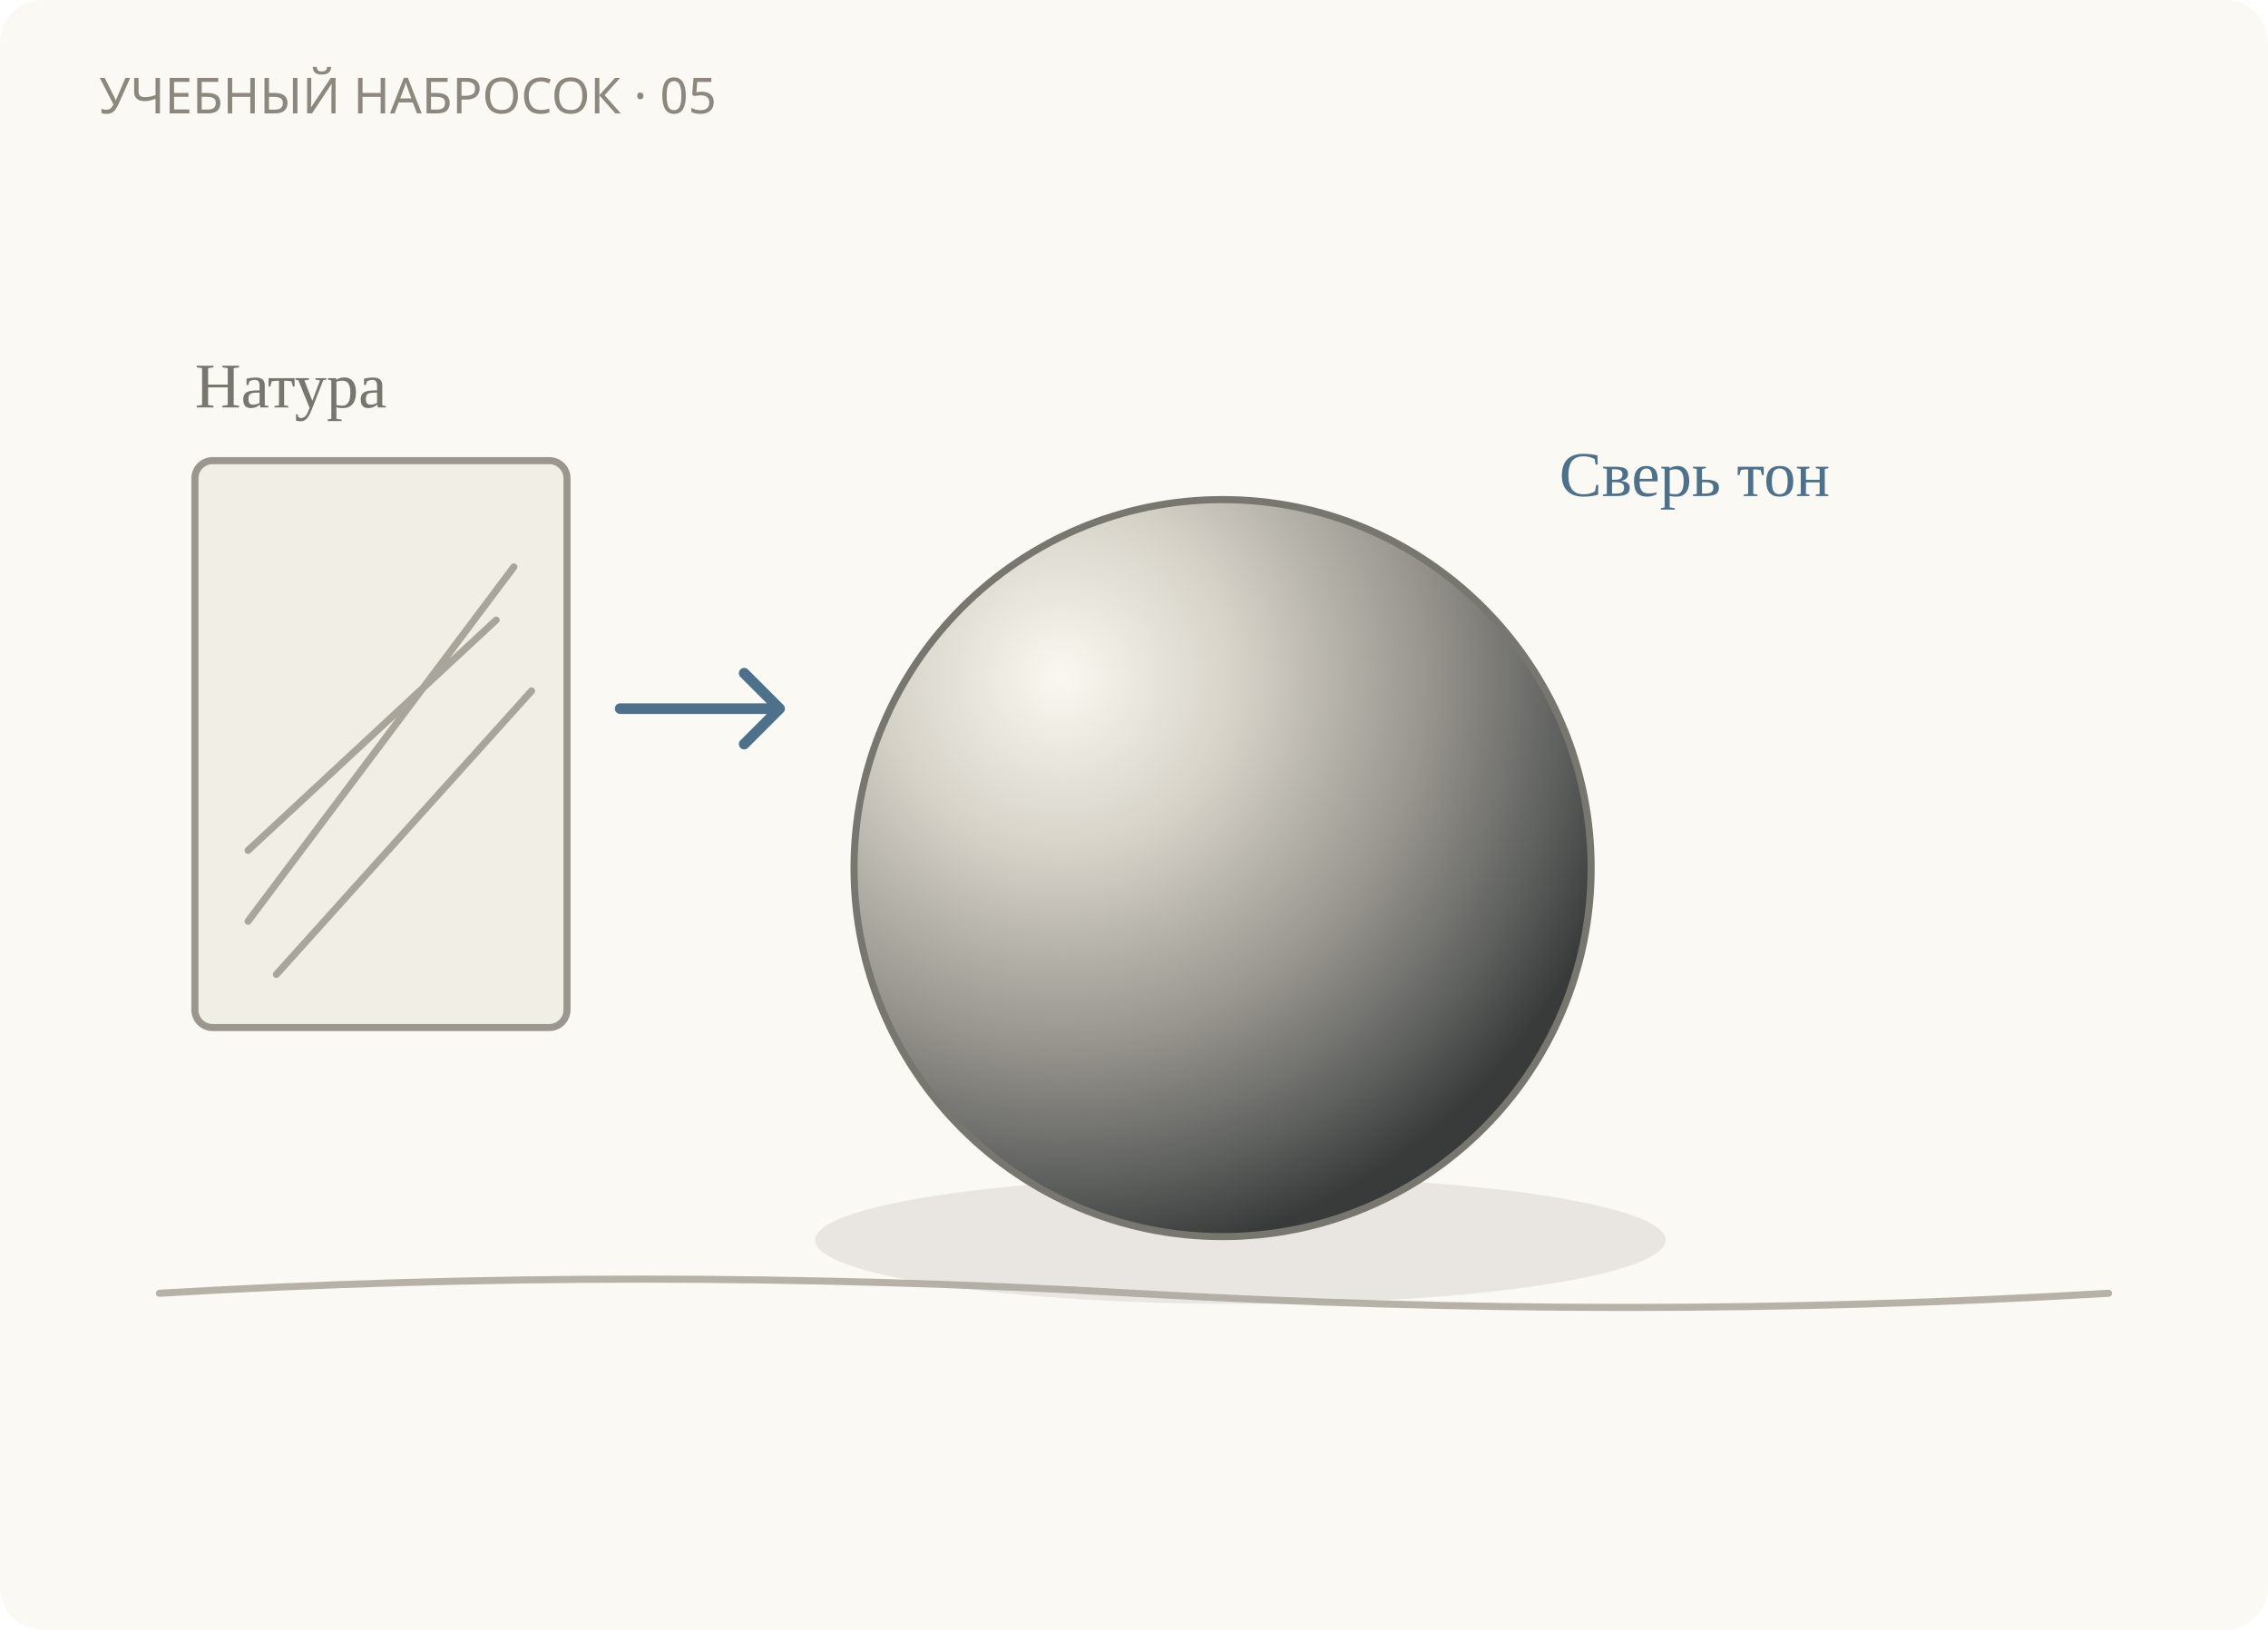
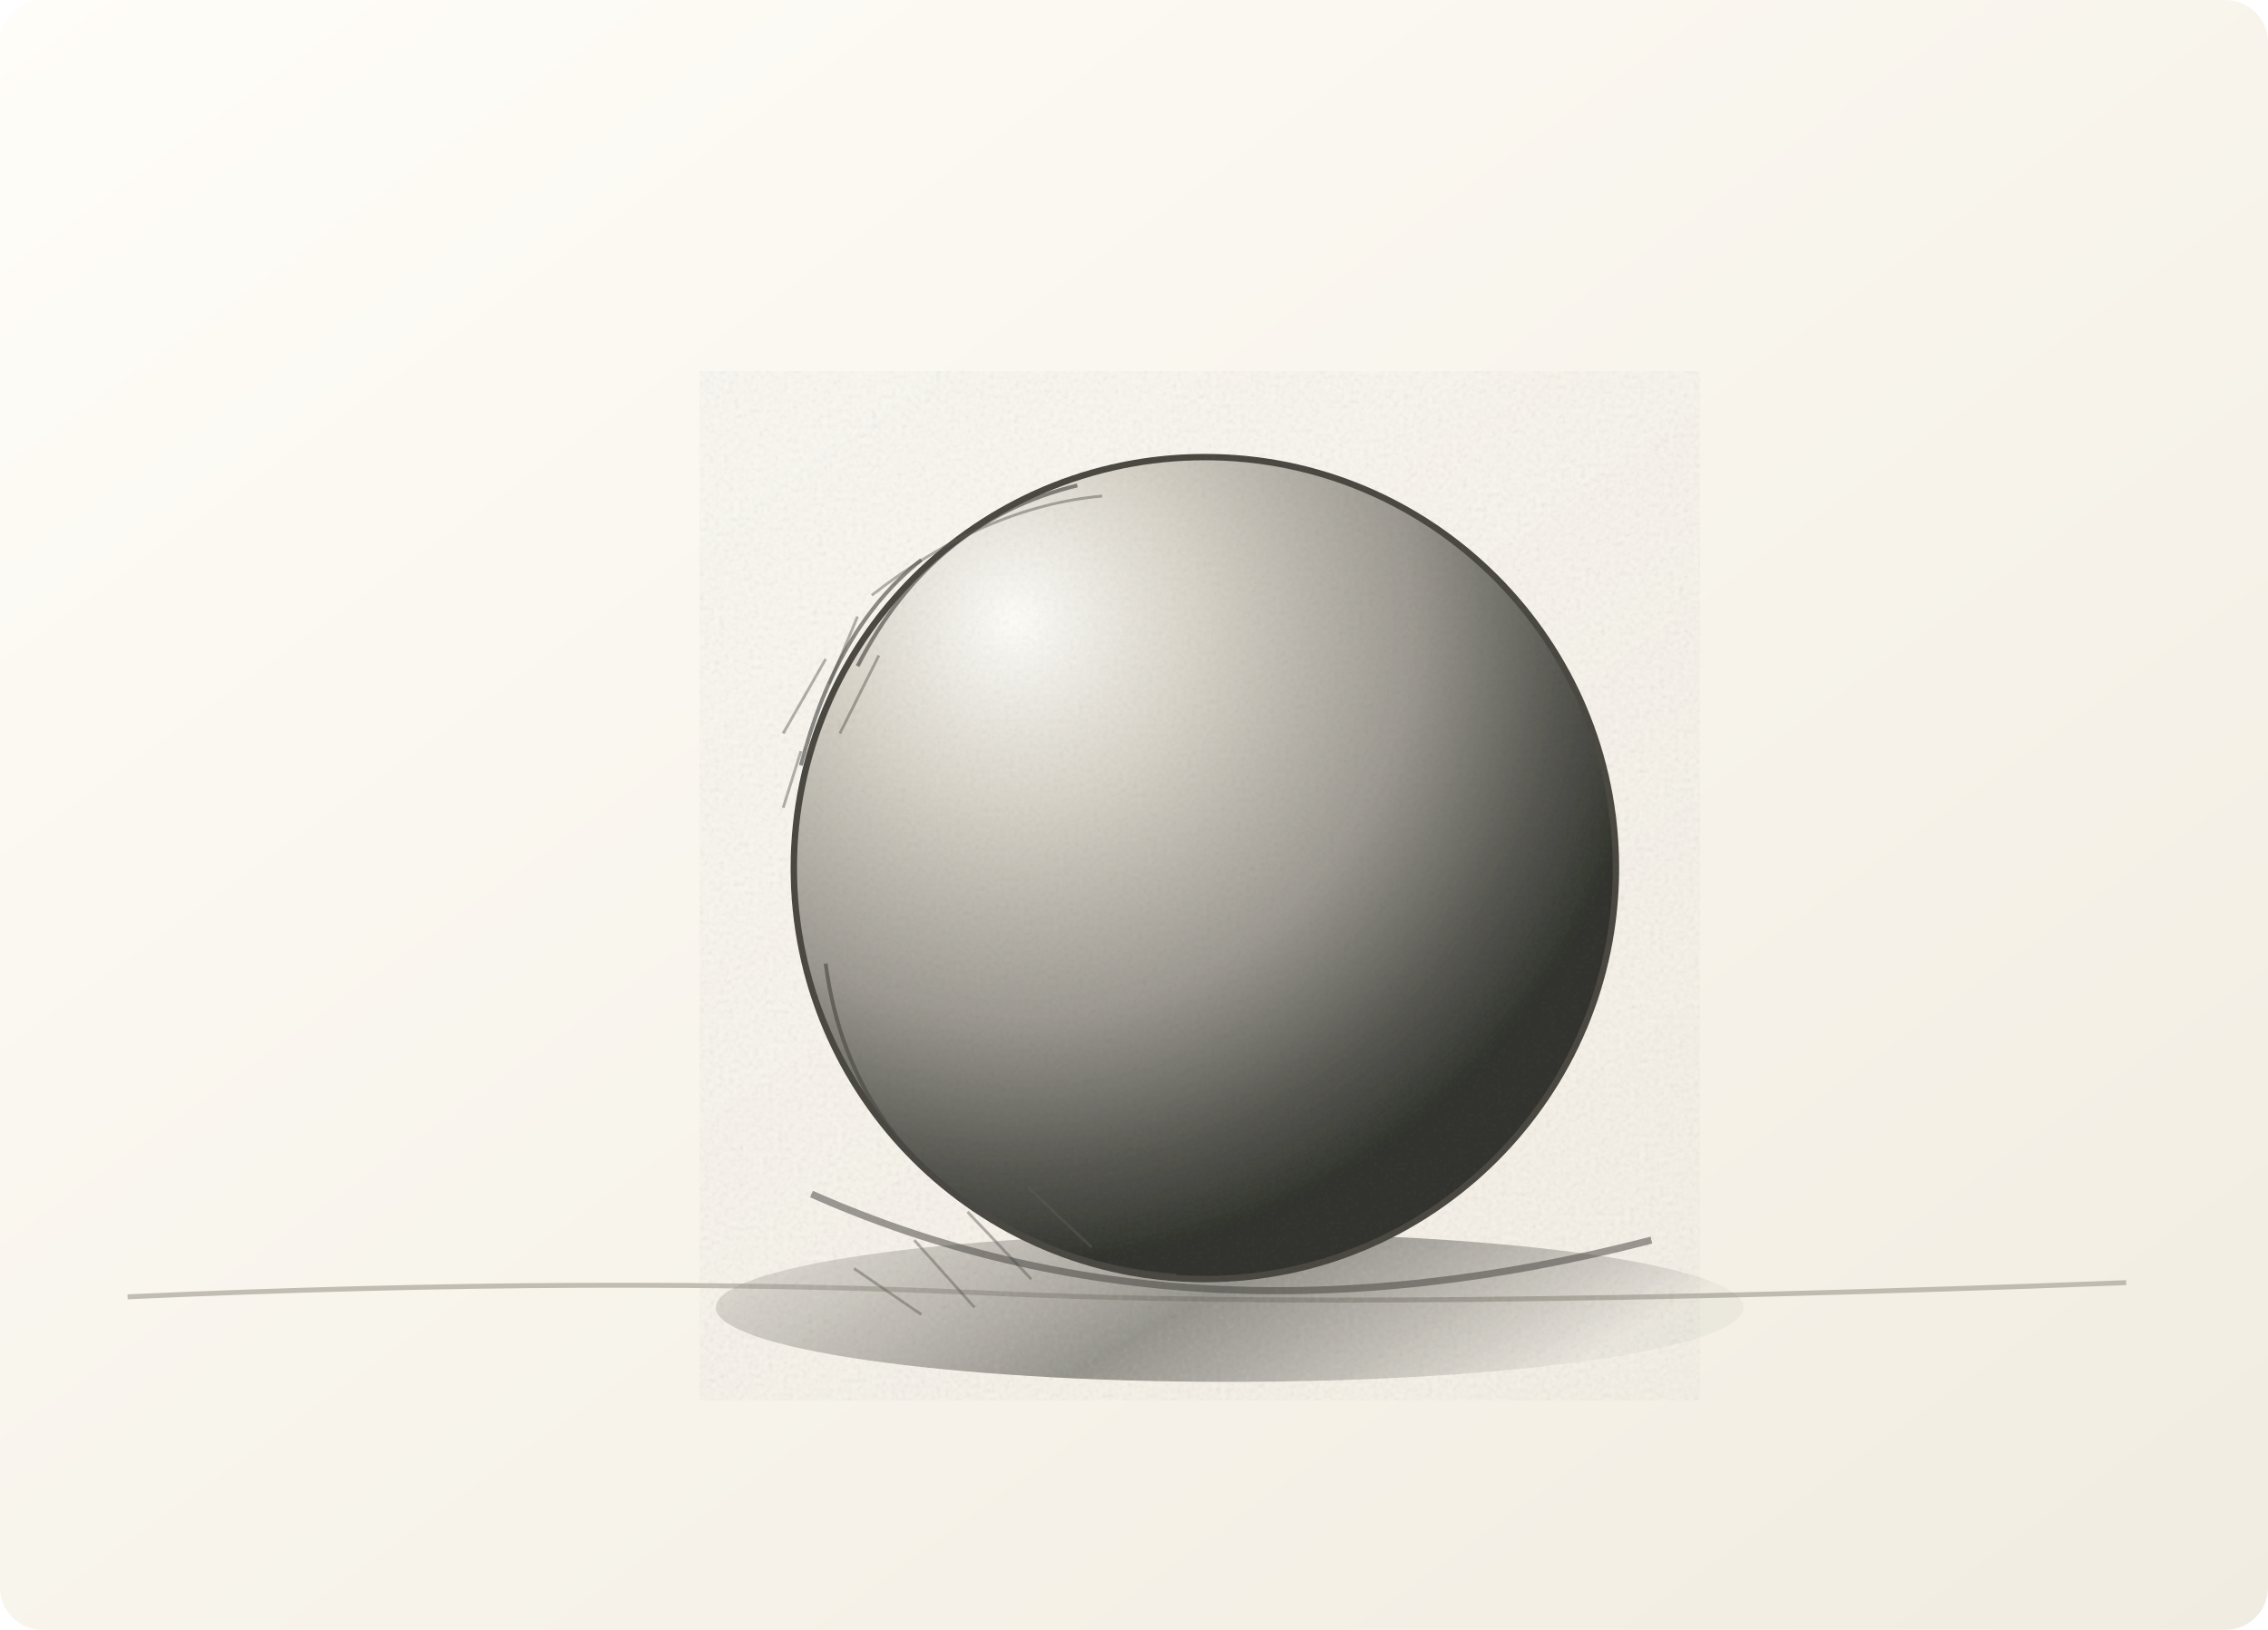
<svg xmlns="http://www.w3.org/2000/svg" viewBox="0 0 640 460" role="img" aria-labelledby="title desc">
  <defs>
-     <radialGradient id="tone" cx="28%" cy="24%" r="80%">
-       <stop offset="0" stop-color="#faf8f0" />
-       <stop offset=".3" stop-color="#d6d2c8" />
-       <stop offset=".62" stop-color="#99968f" />
-       <stop offset=".86" stop-color="#5e605e" />
-       <stop offset="1" stop-color="#393b3b" />
+     <linearGradient id="paper" x1="0" y1="0" x2="1" y2="1">
+       <stop stop-color="#fffdf8" />
+       <stop offset="1" stop-color="#f1ece1" />
+     </linearGradient>
+     <radialGradient id="sphere" cx="27%" cy="20%" r="78%">
+       <stop stop-color="#fffef9" />
+       <stop offset=".28" stop-color="#d9d5cb" />
+       <stop offset=".62" stop-color="#9d9a92" />
+       <stop offset=".86" stop-color="#575751" />
+       <stop offset="1" stop-color="#343630" />
    </radialGradient>
+     <linearGradient id="shadow" x1="0" y1="0" x2="1" y2=".25">
+       <stop stop-color="#a6a198" stop-opacity=".3" />
+       <stop offset=".55" stop-color="#55534d" stop-opacity=".75" />
+       <stop offset="1" stop-color="#3b3a35" stop-opacity=".05" />
+     </linearGradient>
+     <radialGradient id="highlight" cx="35%" cy="30%" r="65%">
+       <stop stop-color="#fffef8" />
+       <stop offset="1" stop-color="#e4d9bd" stop-opacity=".2" />
+     </radialGradient>
+     <filter id="grain">
+       <feTurbulence type="fractalNoise" baseFrequency=".72" numOctaves="2" seed="7" result="noise" />
+       <feColorMatrix in="noise" type="saturate" values="0" />
+       <feComponentTransfer>
+         <feFuncA type="table" tableValues="0 .16" />
+       </feComponentTransfer>
+       <feBlend in="SourceGraphic" mode="multiply" />
+     </filter>
+     <pattern id="hatch" width="8" height="8" patternTransform="rotate(34)" patternUnits="userSpaceOnUse">
+       <path d="M0 0V8" stroke="#66635d" stroke-width=".8" opacity=".4" />
+     </pattern>
+     <marker id="arrow" markerWidth="7" markerHeight="7" refX="5" refY="3" orient="auto">
+       <path d="M0 0L6 3L0 6" fill="none" stroke="#477ba7" stroke-width="1.2" />
+     </marker>
  </defs>
-   <rect width="640" height="460" rx="12" fill="#fbf9f4" />
-   <g fill="none" stroke="#66665f" stroke-linecap="round" stroke-linejoin="round">
-     <path d="M45 365 Q180 357 320 365 T595 365" stroke="#b7b2a8" stroke-width="2" />
-     <ellipse cx="350" cy="350" rx="120" ry="18" fill="#a8a59e" opacity=".22" stroke="none" />
-     <circle cx="345" cy="245" r="104" fill="url(#tone)" stroke="#77766f" stroke-width="2" />
-     <rect x="55" y="130" width="105" height="160" rx="5" fill="#f1eee6" stroke="#9b978e" stroke-width="2" />
-     <path d="M70 260 L145 160 M70 240 L140 175 M78 275 L150 195" stroke="#aaa59b" stroke-width="2" />
-     <text x="55" y="115" fill="#77766f" stroke="none" font-size="18">Натура</text>
-     <path d="M175 200 L220 200 M210 190 L220 200 L210 210" stroke="#4e718b" stroke-width="3" />
-     <text x="440" y="140" fill="#4e718b" stroke="none" font-size="18">Сверь тон</text>
-     <text x="28" y="32" font-family="sans-serif" font-size="14" fill="#8c887e" stroke="none">УЧЕБНЫЙ НАБРОСОК · 05</text>
+   <rect width="640" height="460" rx="12" fill="url(#paper)" />
+   <path d="M36 366Q170 360 280 365T600 362" stroke="#9d978b" stroke-width="1.4" fill="none" opacity=".6" />
+   <ellipse cx="347" cy="369" rx="145" ry="21" fill="url(#shadow)" opacity=".82" />
+   <g filter="url(#grain)">
+     <circle cx="340" cy="245" r="116" fill="url(#sphere)" stroke="#4b4943" stroke-width="1.8" />
+     <path d="M242 188Q263 147 304 137M226 216Q236 177 260 158M233 272Q239 318 278 343M255 324Q288 357 332 360" fill="none" stroke="#4d4b45" stroke-width="1.1" opacity=".65" />
+     <path d="M246 168Q278 143 311 140M233 186l-12 21m21-33-8 19m-8 19-5 16m27-43-11 22m4 151 19 13m-2-21 17 19m-2-27 18 19m-1-26 18 17" fill="none" stroke="#5e5b54" stroke-width=".8" opacity=".48" />
  </g>
+   <path d="M229 337Q335 384 466 350" stroke="#3f3e39" stroke-width="2" opacity=".5" fill="none" />
+ Два карандашных шара рядом для сравнения тональных отношений.
</svg>
